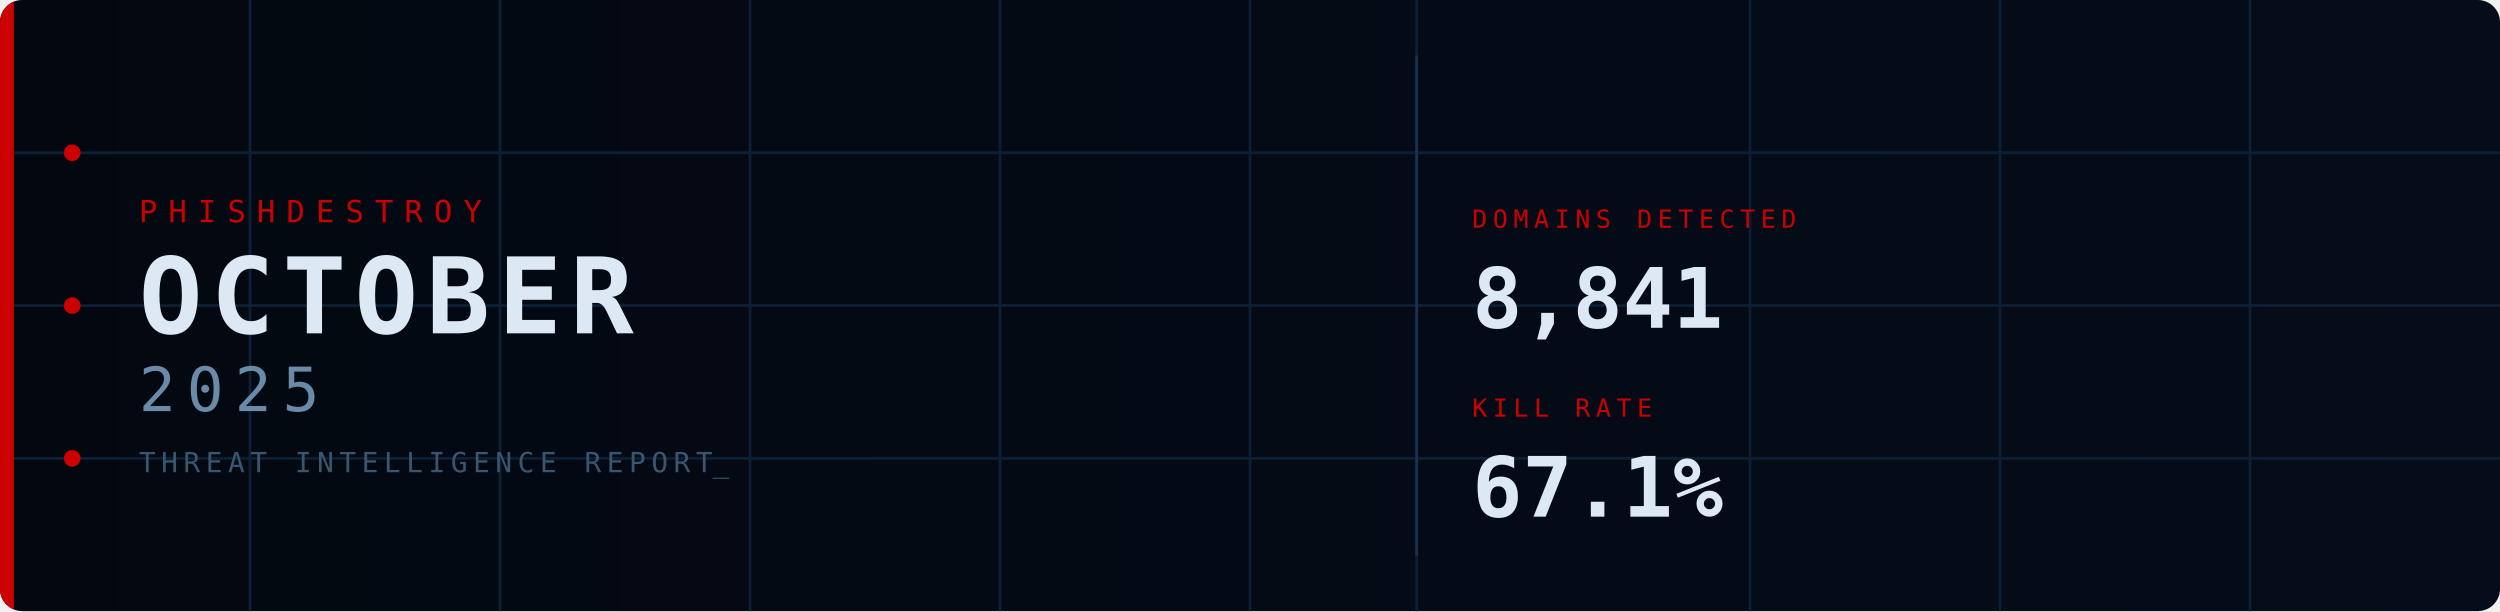
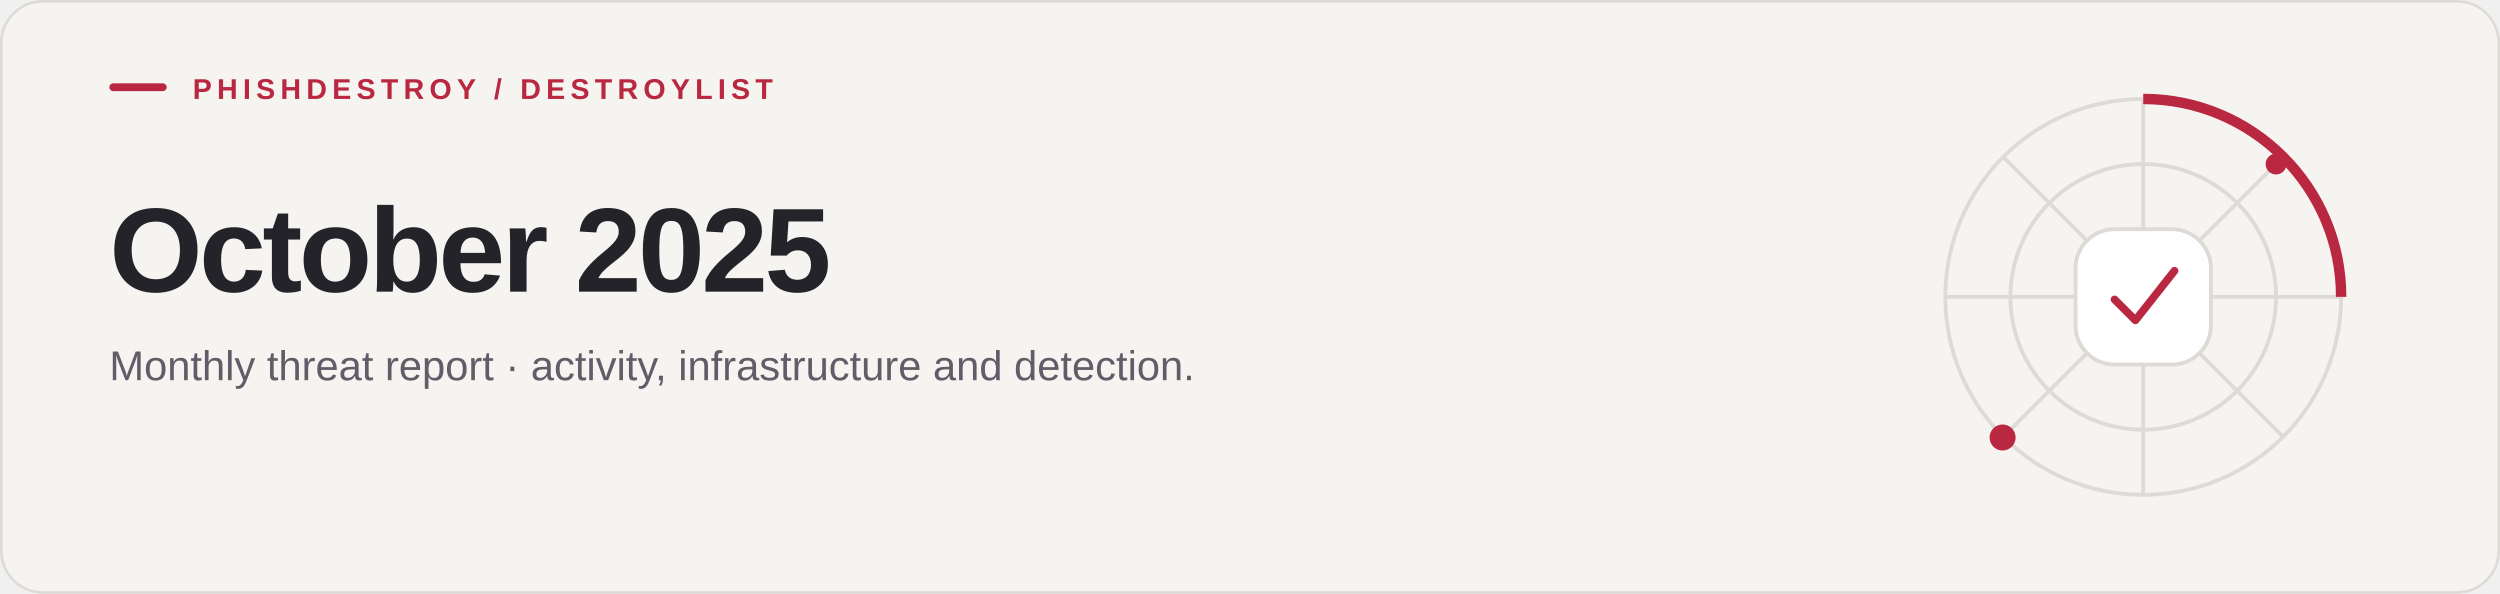
- <svg xmlns="http://www.w3.org/2000/svg" width="900" height="220" viewBox="0 0 900 220">
-   <defs>
-     <linearGradient id="bg" x1="0%" y1="0%" x2="100%" y2="0%">
-       <stop offset="0%" stop-color="#030810" />
-       <stop offset="100%" stop-color="#050d1a" />
-     </linearGradient>
-     <clipPath id="cp">
-       <rect width="900" height="220" rx="8" />
-     </clipPath>
-     <style>
-       @keyframes fadein {
-         from { opacity: 0; transform: translateY(8px); }
-         to   { opacity: 1; transform: translateY(0); }
-       }
-       @keyframes fadein_right {
-         from { opacity: 0; transform: translateX(8px); }
-         to   { opacity: 1; transform: translateX(0); }
-       }
-       @keyframes pulse {
-         0%,100% { opacity: 1; }
-         50%      { opacity: 0.2; }
-       }
-       @keyframes blink {
-         0%,100% { opacity: 1; }
-         50%     { opacity: 0; }
-       }
-       @keyframes scanline {
-         from { transform: translateY(-20px); }
-         to   { transform: translateY(240px); }
-       }
-       @keyframes arc1draw {
-         from { stroke-dashoffset: 565.49; }
-         to   { stroke-dashoffset: 0; }
-       }
-       @keyframes arc2draw {
-         from { stroke-dashoffset: 408.41; }
-         to   { stroke-dashoffset: 0; }
-       }
-       @keyframes glow {
-         0%,100% { opacity: 1; }
-         50%     { opacity: 0.7; }
-       }
-       .fi0  { animation: fadein 0.7s ease  0.1s; }
-       .fi1  { animation: fadein 0.7s ease  0.3s; }
-       .fi2  { animation: fadein 0.7s ease  0.45s; }
-       .fi3  { animation: fadein 0.7s ease  0.6s; }
-       .fir1 { animation: fadein_right 0.7s ease  0.7s; }
-       .fir2 { animation: fadein_right 0.7s ease  0.9s; }
-       .p0   { animation: pulse 2.5s ease-in-out infinite 0s; }
-       .p1   { animation: pulse 2.5s ease-in-out infinite 0.8s; }
-       .p2   { animation: pulse 2.5s ease-in-out infinite 1.6s; }
-       .cursor { animation: blink 1s step-end infinite; }
-     </style>
-   </defs>
-   <rect width="900" height="220" rx="8" fill="url(#bg)" />
-   <g clip-path="url(#cp)">
-     <line x1="90" y1="0" x2="90" y2="220" stroke="#0d1f35" stroke-width="1" />
-     <line x1="180" y1="0" x2="180" y2="220" stroke="#0d1f35" stroke-width="1" />
-     <line x1="270" y1="0" x2="270" y2="220" stroke="#0d1f35" stroke-width="1" />
-     <line x1="360" y1="0" x2="360" y2="220" stroke="#0d1f35" stroke-width="1" />
-     <line x1="450" y1="0" x2="450" y2="220" stroke="#0d1f35" stroke-width="1" />
-     <line x1="510" y1="0" x2="510" y2="220" stroke="#0d1f35" stroke-width="1" />
-     <line x1="630" y1="0" x2="630" y2="220" stroke="#0d1f35" stroke-width="1" />
-     <line x1="720" y1="0" x2="720" y2="220" stroke="#0d1f35" stroke-width="1" />
-     <line x1="810" y1="0" x2="810" y2="220" stroke="#0d1f35" stroke-width="1" />
-     <line x1="0" y1="55" x2="900" y2="55" stroke="#0d1f35" stroke-width="1" />
-     <line x1="0" y1="110" x2="900" y2="110" stroke="#0d1f35" stroke-width="1" />
-     <line x1="0" y1="165" x2="900" y2="165" stroke="#0d1f35" stroke-width="1" />
-     <rect x="0" y="0" width="5" height="220" fill="#CC0000" style="animation: glow 3s ease-in-out infinite;" />
-     <circle cx="26" cy="55" r="3" fill="#CC0000" class="p0" />
-     <circle cx="26" cy="110" r="3" fill="#CC0000" class="p1" />
-     <circle cx="26" cy="165" r="3" fill="#CC0000" class="p2" />
-     <circle cx="870" cy="110" r="90" fill="none" stroke="#CC0000" stroke-opacity="0.22" stroke-width="1.5" stroke-dasharray="565.49" stroke-dashoffset="565.49" style="animation: arc1draw 2s ease-out  0.5s;" />
-     <circle cx="870" cy="110" r="65" fill="none" stroke="#CC0000" stroke-opacity="0.14" stroke-width="1" stroke-dasharray="408.41" stroke-dashoffset="408.41" style="animation: arc2draw 2s ease-out  0.7s;" />
-     <rect x="0" y="-20" width="900" height="20" fill="#4488cc" opacity="0.04" style="animation: scanline 4s linear infinite;" />
-     <text x="50" y="80" font-family="monospace" font-size="11" fill="#CC0000" letter-spacing="4" class="fi0">PHISHDESTROY</text>
-     <text x="50" y="120" font-family="monospace" font-size="38" font-weight="bold" fill="#dde8f5" letter-spacing="3" class="fi1">OCTOBER</text>
-     <text x="50" y="148" font-family="monospace" font-size="22" fill="#6a8aaa" letter-spacing="4" class="fi2">2025</text>
-     <text x="50" y="170" font-family="monospace" font-size="10" fill="#3a5570" letter-spacing="2" class="fi3">THREAT INTELLIGENCE REPORT<tspan class="cursor">_</tspan>
-     </text>
-     <line x1="510" y1="20" x2="510" y2="200" stroke="#1a3050" stroke-width="1" />
-     <g class="fir1">
-       <text x="530" y="82" font-family="monospace" font-size="9" fill="#CC0000" letter-spacing="2">DOMAINS DETECTED</text>
-       <text x="530" y="118" font-family="monospace" font-size="30" font-weight="bold" fill="#dde8f5">8,841</text>
-     </g>
-     <g class="fir2">
-       <text x="530" y="150" font-family="monospace" font-size="9" fill="#CC0000" letter-spacing="2">KILL RATE</text>
-       <text x="530" y="186" font-family="monospace" font-size="30" font-weight="bold" fill="#dde8f5">67.1%</text>
-     </g>
+ <svg xmlns="http://www.w3.org/2000/svg" width="960" height="228" viewBox="0 0 960 228" role="img" aria-labelledby="title desc">
+   <style>
+     .bg{fill:#f6f4f1}.border,.line{stroke:#dedbd7}.title{fill:#25232a}.muted{fill:#615d68}.accent{stroke:#b92740}.label,.dot{fill:#b92740}.panel{fill:#fff;stroke:#dedbd7}
+     @media(prefers-color-scheme:dark){.bg{fill:#191b22}.border,.line{stroke:#363943}.title{fill:#f4f1ee}.muted{fill:#b9b7c1}.accent{stroke:#ef8496}.label,.dot{fill:#ef8496}.panel{fill:#242730;stroke:#464955}}
+   </style>
+   <rect class="bg border" x=".5" y=".5" width="959" height="227" rx="16" />
+   <rect class="dot" x="42" y="32" width="22" height="3" rx="1.5" />
+   <text class="label" x="74" y="38" font-family="Arial,Helvetica,sans-serif" font-size="11" font-weight="700" letter-spacing="2">PHISHDESTROY / DESTROYLIST</text>
+   <text class="title" x="42" y="112" font-family="Arial,Helvetica,sans-serif" font-size="46" font-weight="700" letter-spacing="-1.3">
+     <tspan x="42" dy="0">October 2025</tspan>
+   </text>
+   <text class="muted" x="42" y="146" font-family="Arial,Helvetica,sans-serif" font-size="16">Monthly threat report · activity, infrastructure and detection.</text>
+   <g fill="none" stroke-width="1.5">
+     <circle class="line" cx="823" cy="114" r="76" />
+     <circle class="line" cx="823" cy="114" r="51" />
+     <path class="line" d="M747 114h152M823 38v152M769 60l108 108M769 168l108-108" />
+     <path class="accent" d="M823 38a76 76 0 0 1 76 76" stroke-width="4" />
+     <rect class="panel" x="797" y="88" width="52" height="52" rx="15" />
+     <path class="accent" d="m812 115 8 8 15-19" stroke-width="3" stroke-linecap="round" stroke-linejoin="round" />
+     <circle class="dot" cx="769" cy="168" r="5" />
+     <circle class="dot" cx="874" cy="63" r="4" />
  </g>
</svg>
